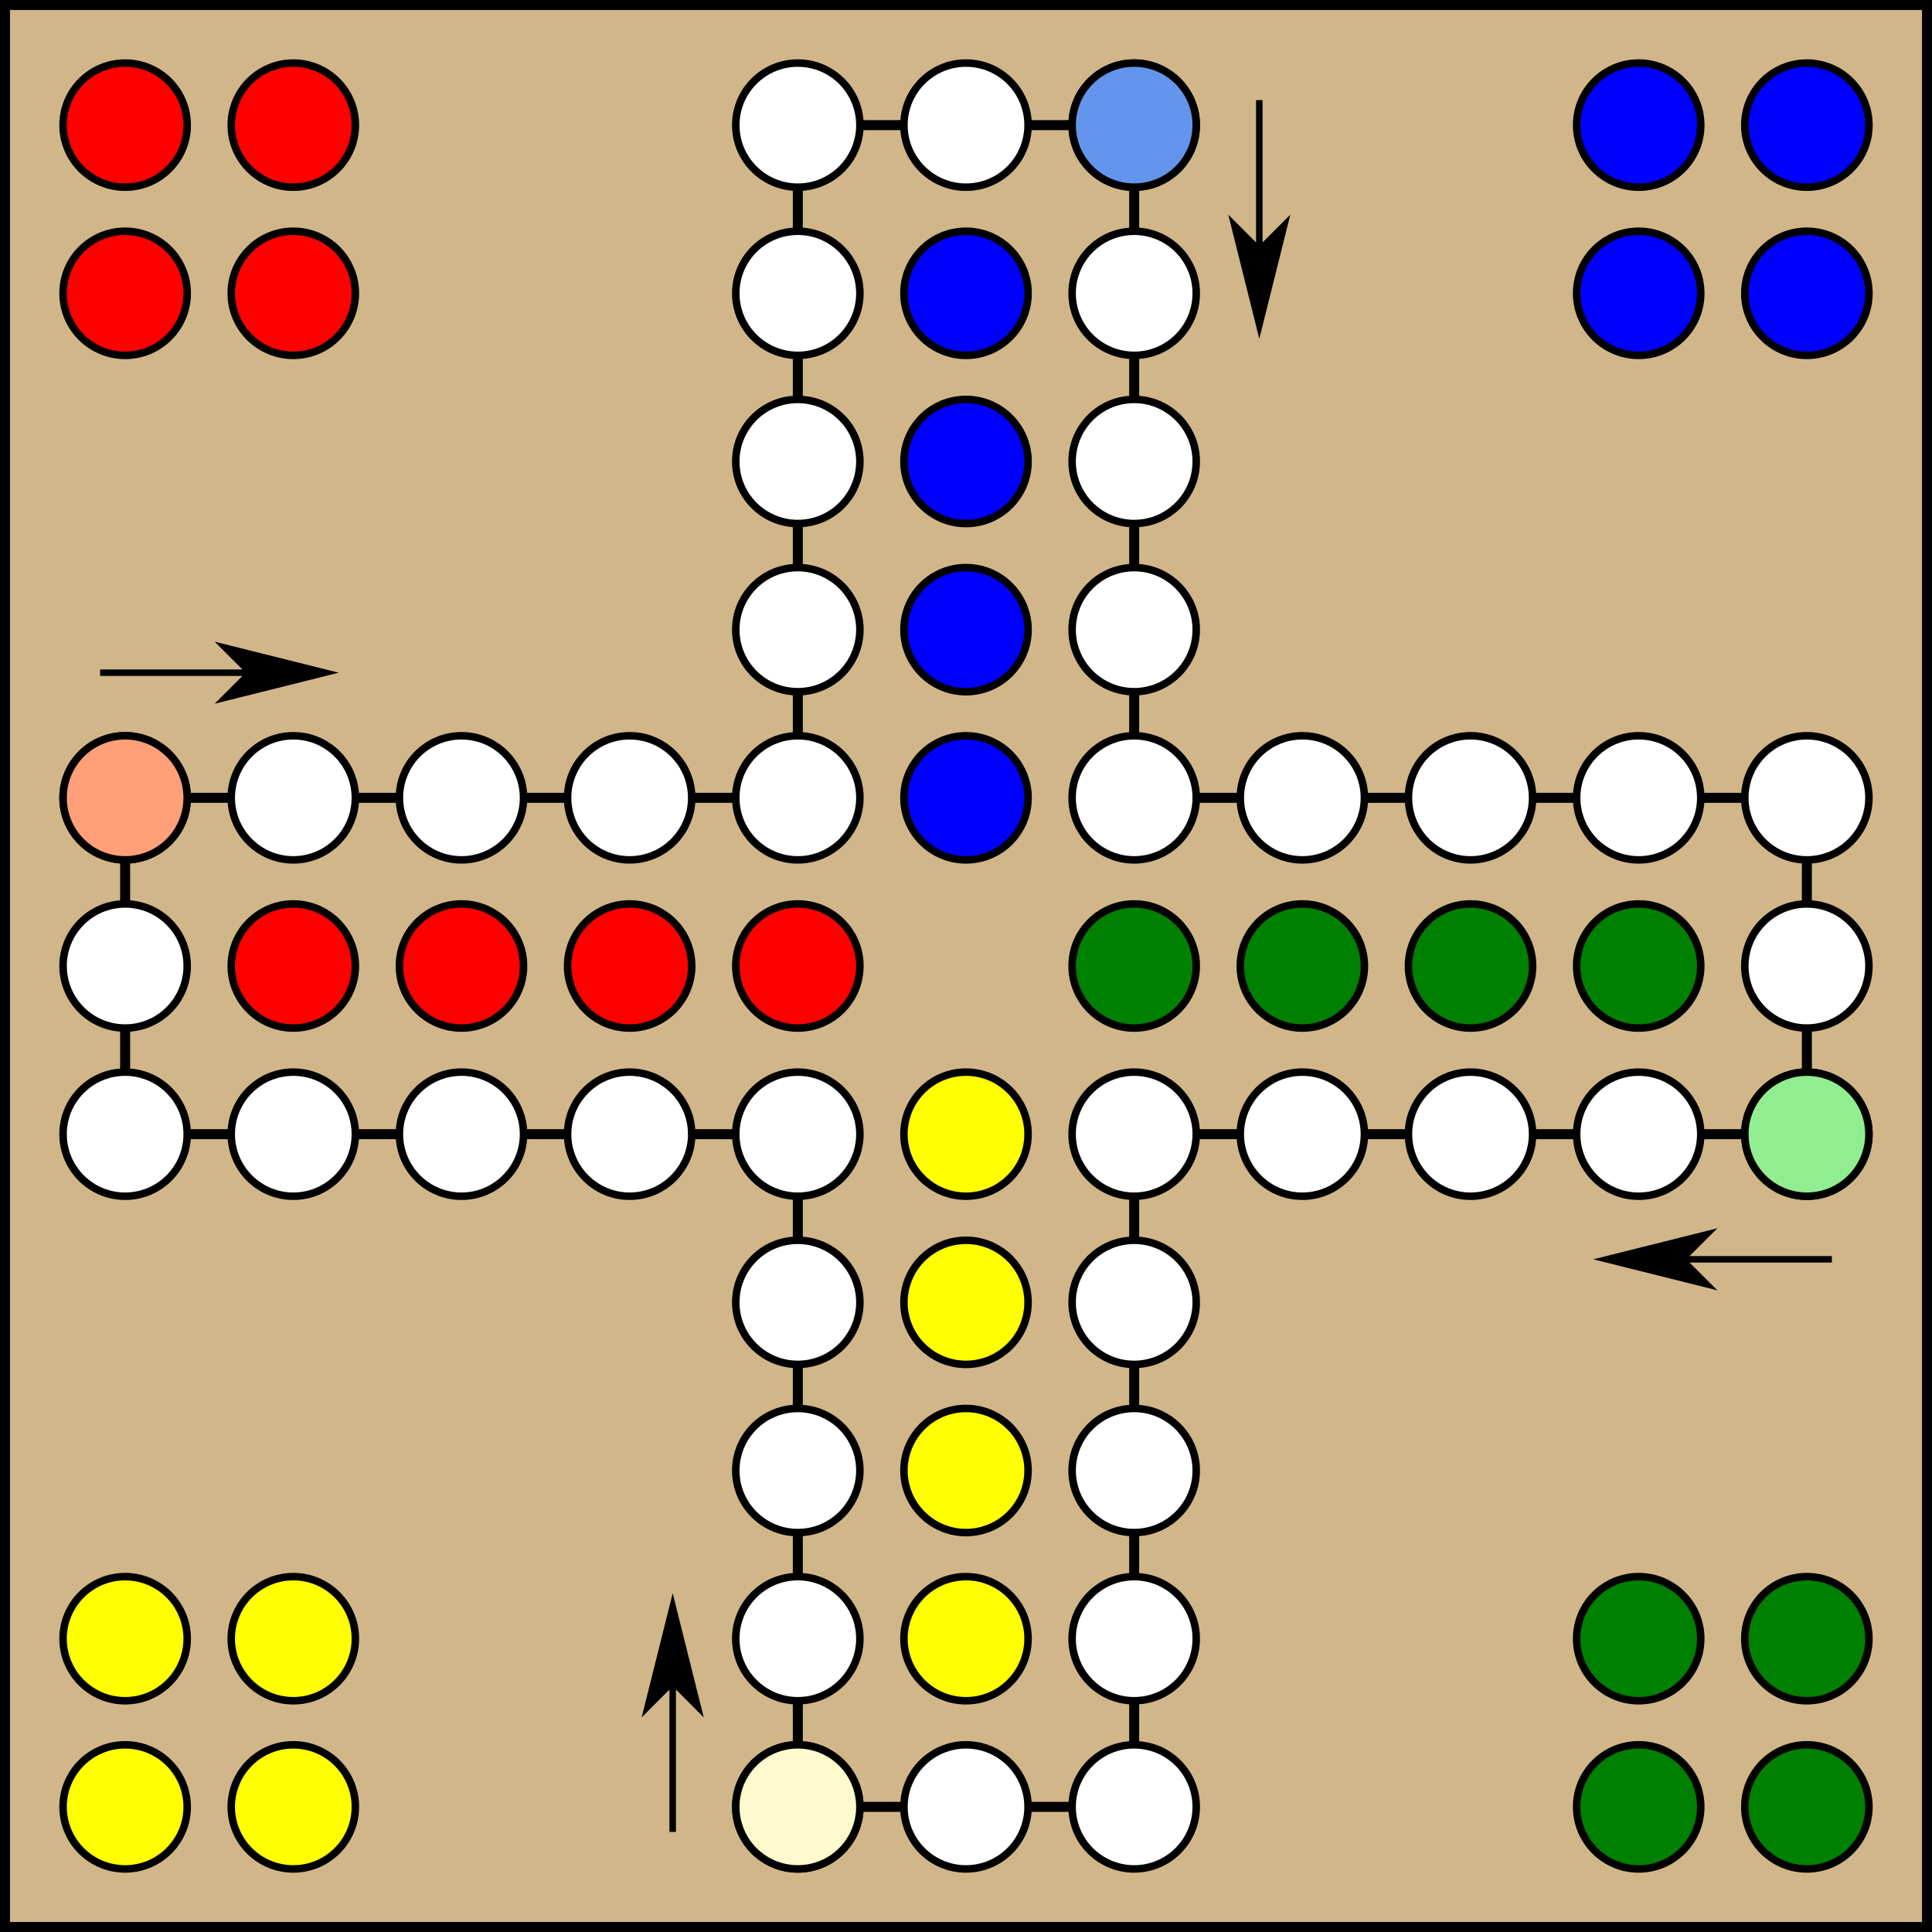
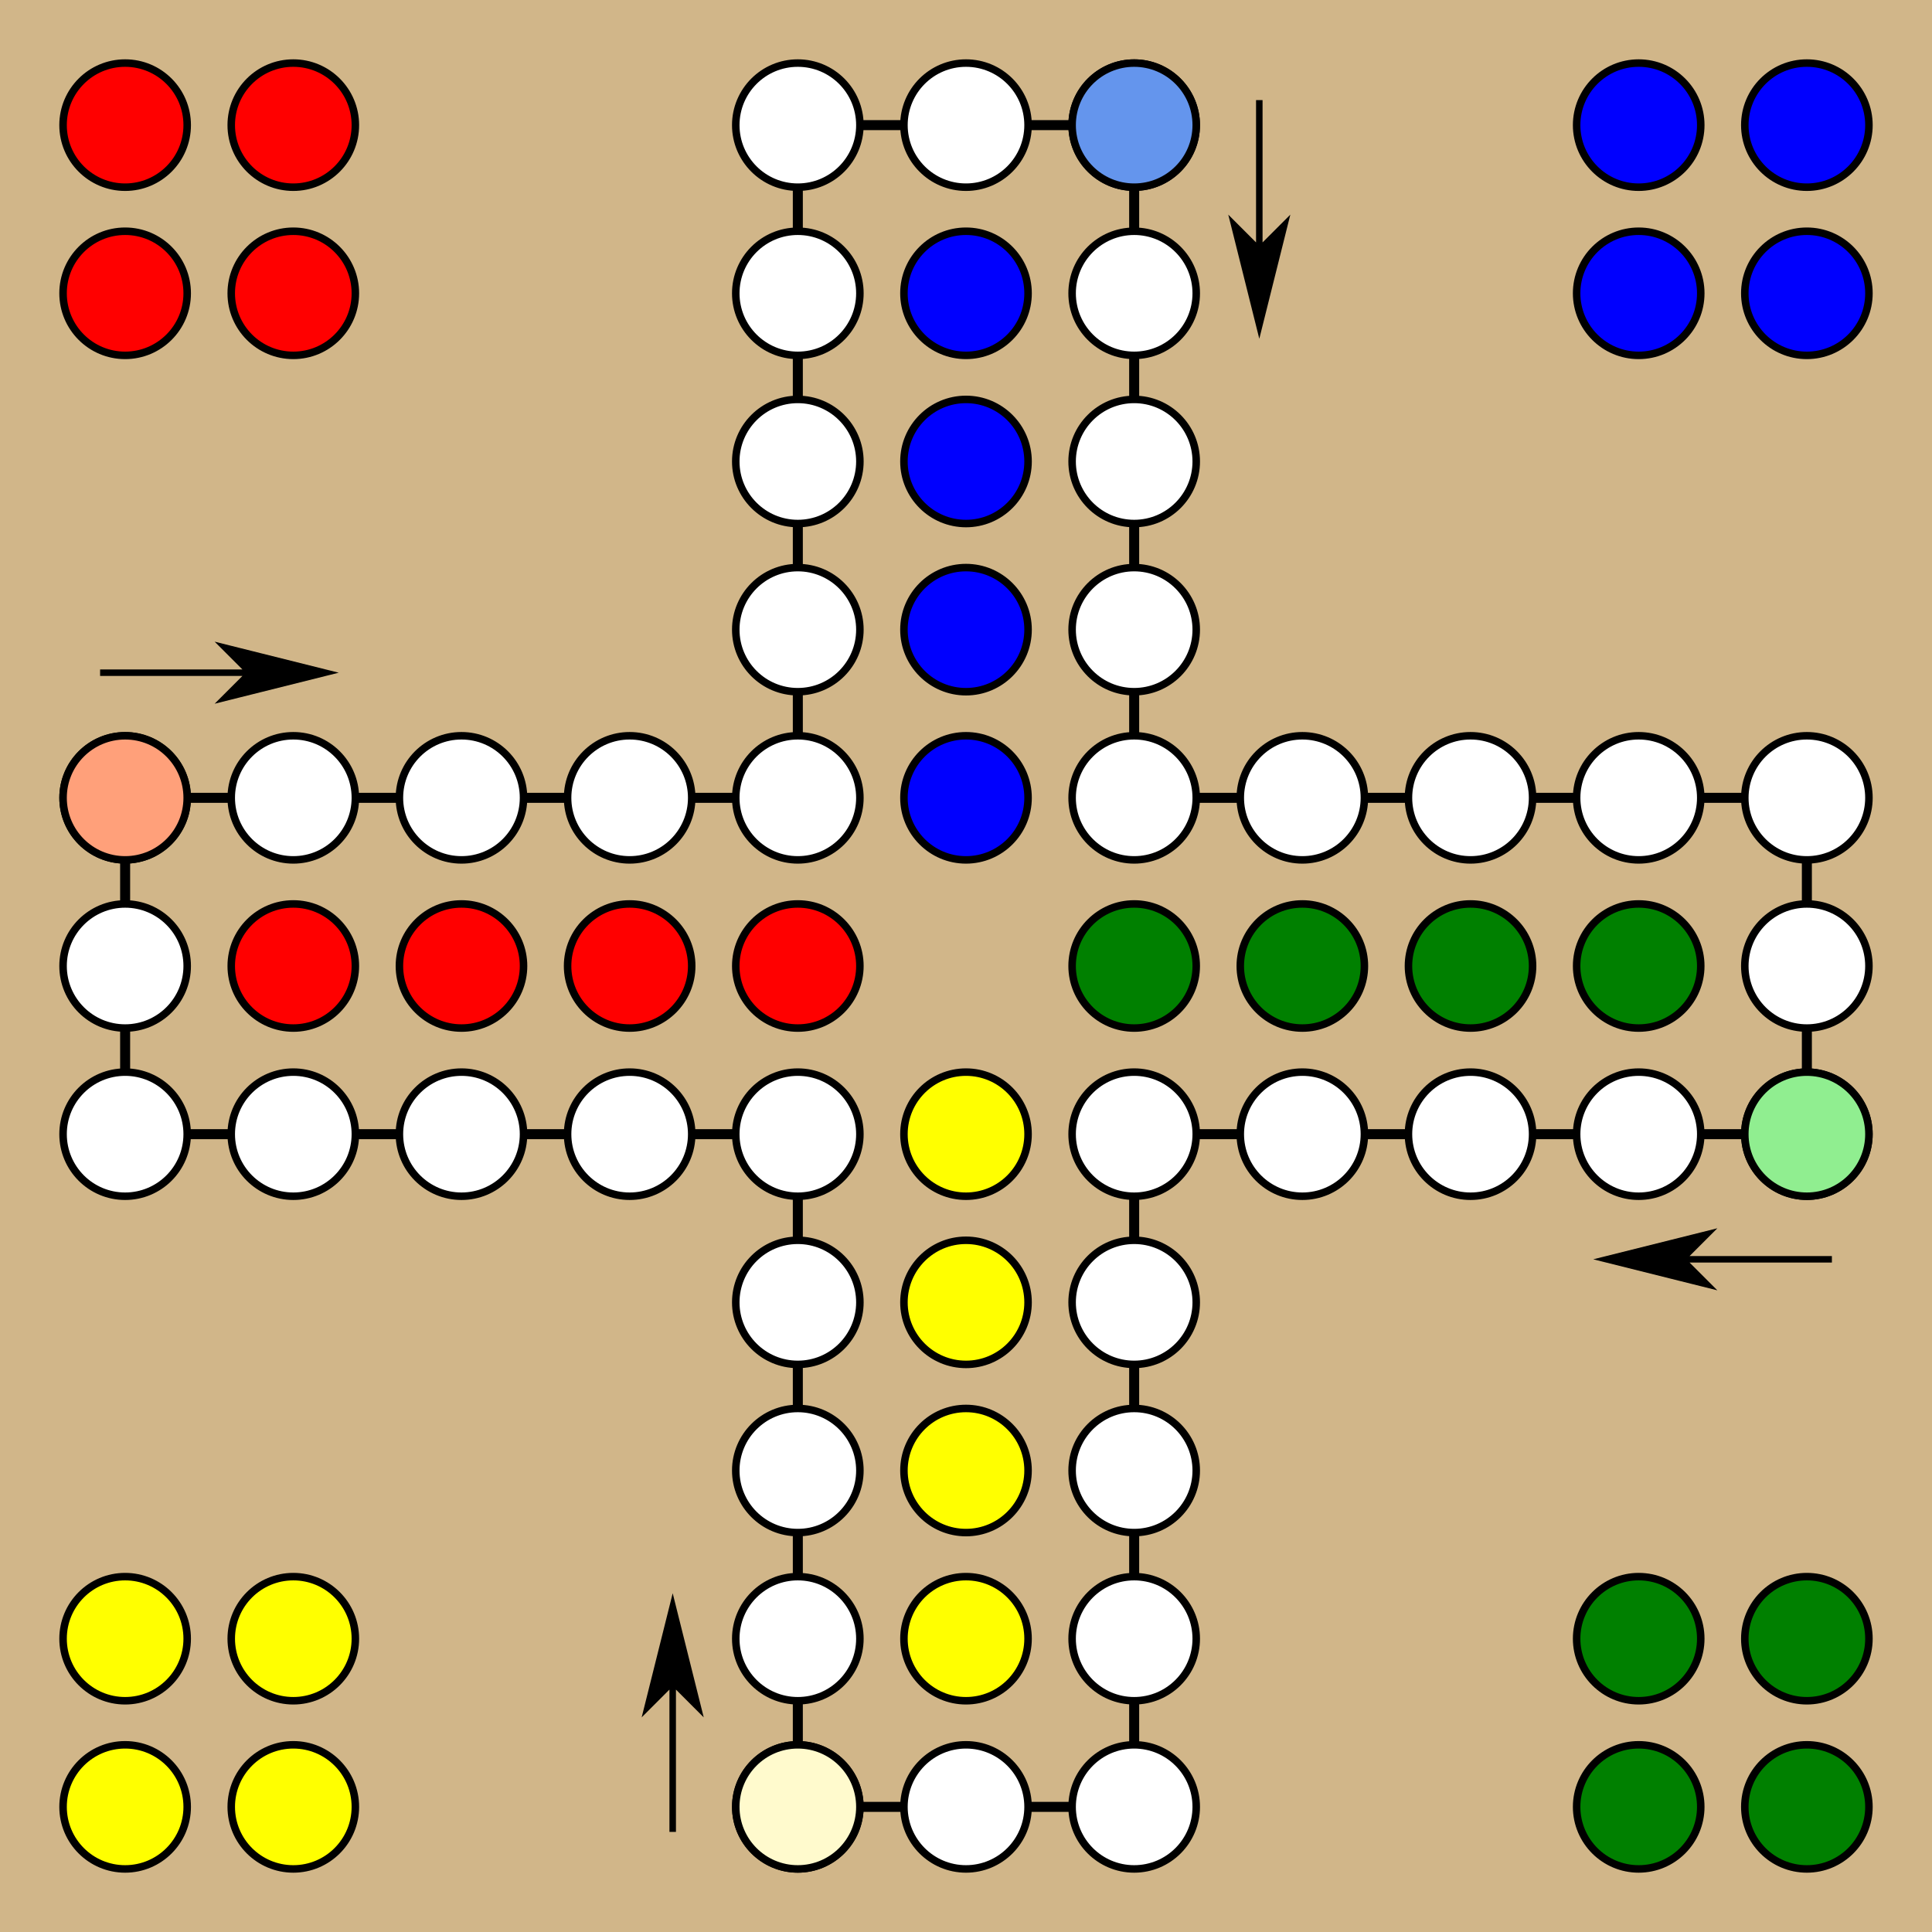
<svg xmlns="http://www.w3.org/2000/svg" xmlns:xlink="http://www.w3.org/1999/xlink" width="386" height="386">
  <defs>
    <circle r="12.4" stroke="#000" stroke-width="1.5" id="circle" />
    <marker id="marker-w" refX="14" refY="14" markerWidth="28" markerHeight="28" markerUnits="userSpaceOnUse">
      <use fill="#fff" x="14" y="14" xlink:href="#circle" />
    </marker>
    <marker id="marker-r" refX="14" refY="14" markerWidth="28" markerHeight="28" markerUnits="userSpaceOnUse">
      <use fill="#f00" x="14" y="14" xlink:href="#circle" />
    </marker>
    <marker id="marker-g" refX="14" refY="14" markerWidth="28" markerHeight="28" markerUnits="userSpaceOnUse">
      <use fill="#008000" x="14" y="14" xlink:href="#circle" />
    </marker>
    <marker id="marker-b" refX="14" refY="14" markerWidth="28" markerHeight="28" markerUnits="userSpaceOnUse">
      <use fill="#00f" x="14" y="14" xlink:href="#circle" />
    </marker>
    <marker id="marker-y" refX="14" refY="14" markerWidth="28" markerHeight="28" markerUnits="userSpaceOnUse">
      <use fill="#ff0" x="14" y="14" xlink:href="#circle" />
    </marker>
    <path id="arrow" d="M0 0 h30 l-5 -5 l20 5 l-20 5 l5 -5 z" fill="#000" stroke="#000" stroke-width="1.3" stroke-miterlimit="8" />
  </defs>
-   <rect x="1" y="1" width="384" height="384" fill="#d1b689" stroke="#000" stroke-width="2" />
+   <rect x="0" y="0" width="386" height="386" fill="#d1b689" stroke="#000" stroke-width="0" />
  <path d="M25 159.4  h 33.6 h 33.6 h 33.6 h 33.6  v-33.6 v-33.6 v-33.6 v-33.6  h 33.6 h 33.6  v 33.6 v 33.6 v 33.6 v 33.6  h 33.6 h 33.6 h 33.6 h 33.6  v 33.6 v 33.6  h-33.6 h-33.6 h-33.6 h-33.6  v 33.6 v 33.6 v 33.6 v 33.6  h-33.6 h-33.6  v-33.6 v-33.6 v-33.6 v-33.6  h-33.6 h-33.6 h-33.6 h-33.6  v-33.6 z" fill="none" stroke="#000" stroke-width="2" marker-mid="url(#marker-w)" marker-end="url(#marker-w)" />
  <use x="25" y="159.4" fill="#ffa07a" xlink:href="#circle" />
  <use x="361" y="226.6" fill="#90ee90" xlink:href="#circle" />
  <use x="226.6" y="25" fill="#6495ed" xlink:href="#circle" />
  <use x="159.4" y="361" fill="#fffacd" xlink:href="#circle" />
  <use x="20" y="134.4" xlink:href="#arrow" />
  <use x="366" y="251.6" xlink:href="#arrow" transform="rotate(180, 366 251.6)" />
  <use x="251.6" y="20" xlink:href="#arrow" transform="rotate(90, 251.6 20)" />
  <use x="134.4" y="366" xlink:href="#arrow" transform="rotate(270, 134.4 366)" />
  <g fill="none" stroke="none">
    <path d="M193 193 h-33.6 h-33.6 h-33.6 h-33.6" marker-mid="url(#marker-r)" marker-end="url(#marker-r)" />
    <path d="M25 25 h33.6 v33.6 h-33.6" marker-start="url(#marker-r)" marker-mid="url(#marker-r)" marker-end="url(#marker-r)" />
    <path d="M193 193 h33.6 h33.6 h33.6 h33.6" marker-mid="url(#marker-g)" marker-end="url(#marker-g)" />
    <path d="M361 361 h-33.6 v-33.6 h33.6" marker-start="url(#marker-g)" marker-mid="url(#marker-g)" marker-end="url(#marker-g)" />
    <path d="M193 193 v-33.6 v-33.6 v-33.6 v-33.6" marker-mid="url(#marker-b)" marker-end="url(#marker-b)" />
    <path d="M361 25 h-33.6 v33.6 h33.6" marker-start="url(#marker-b)" marker-mid="url(#marker-b)" marker-end="url(#marker-b)" />
    <path d="M193 193 v33.6 v33.6 v33.6 v33.6" marker-mid="url(#marker-y)" marker-end="url(#marker-y)" />
    <path d="M25 361 h33.6 v-33.6 h-33.6" marker-start="url(#marker-y)" marker-mid="url(#marker-y)" marker-end="url(#marker-y)" />
  </g>
</svg>
